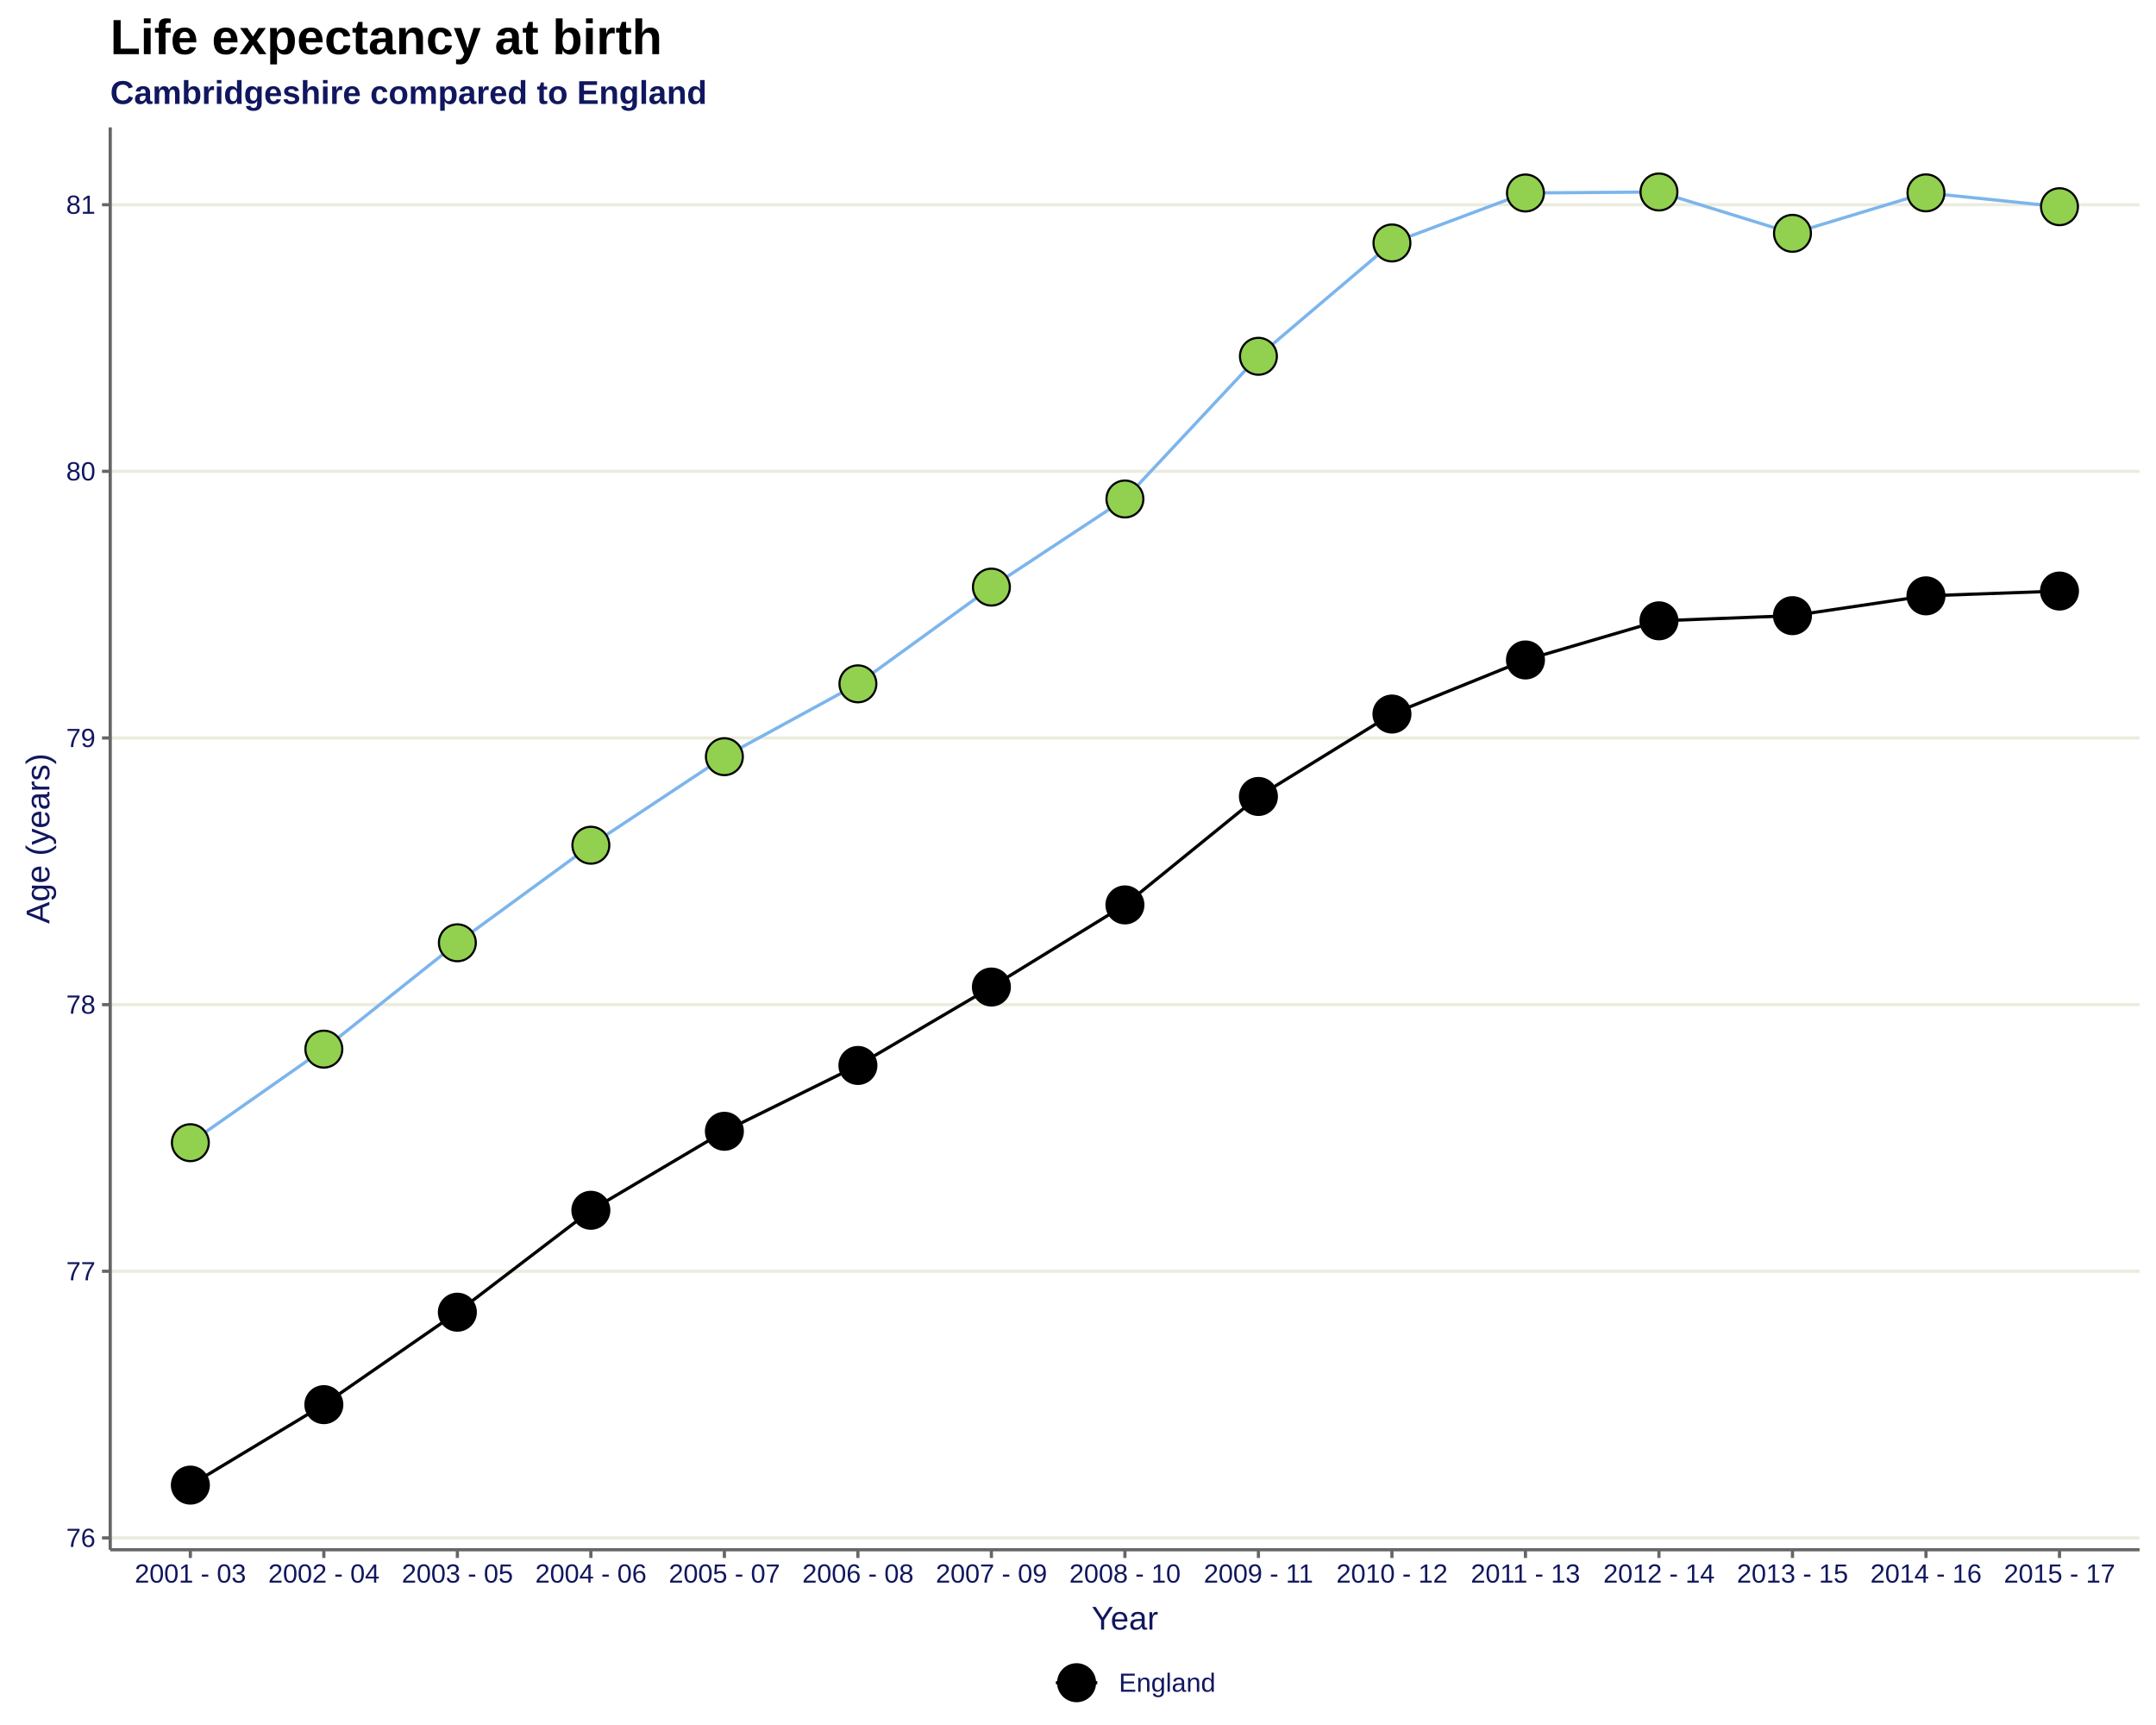
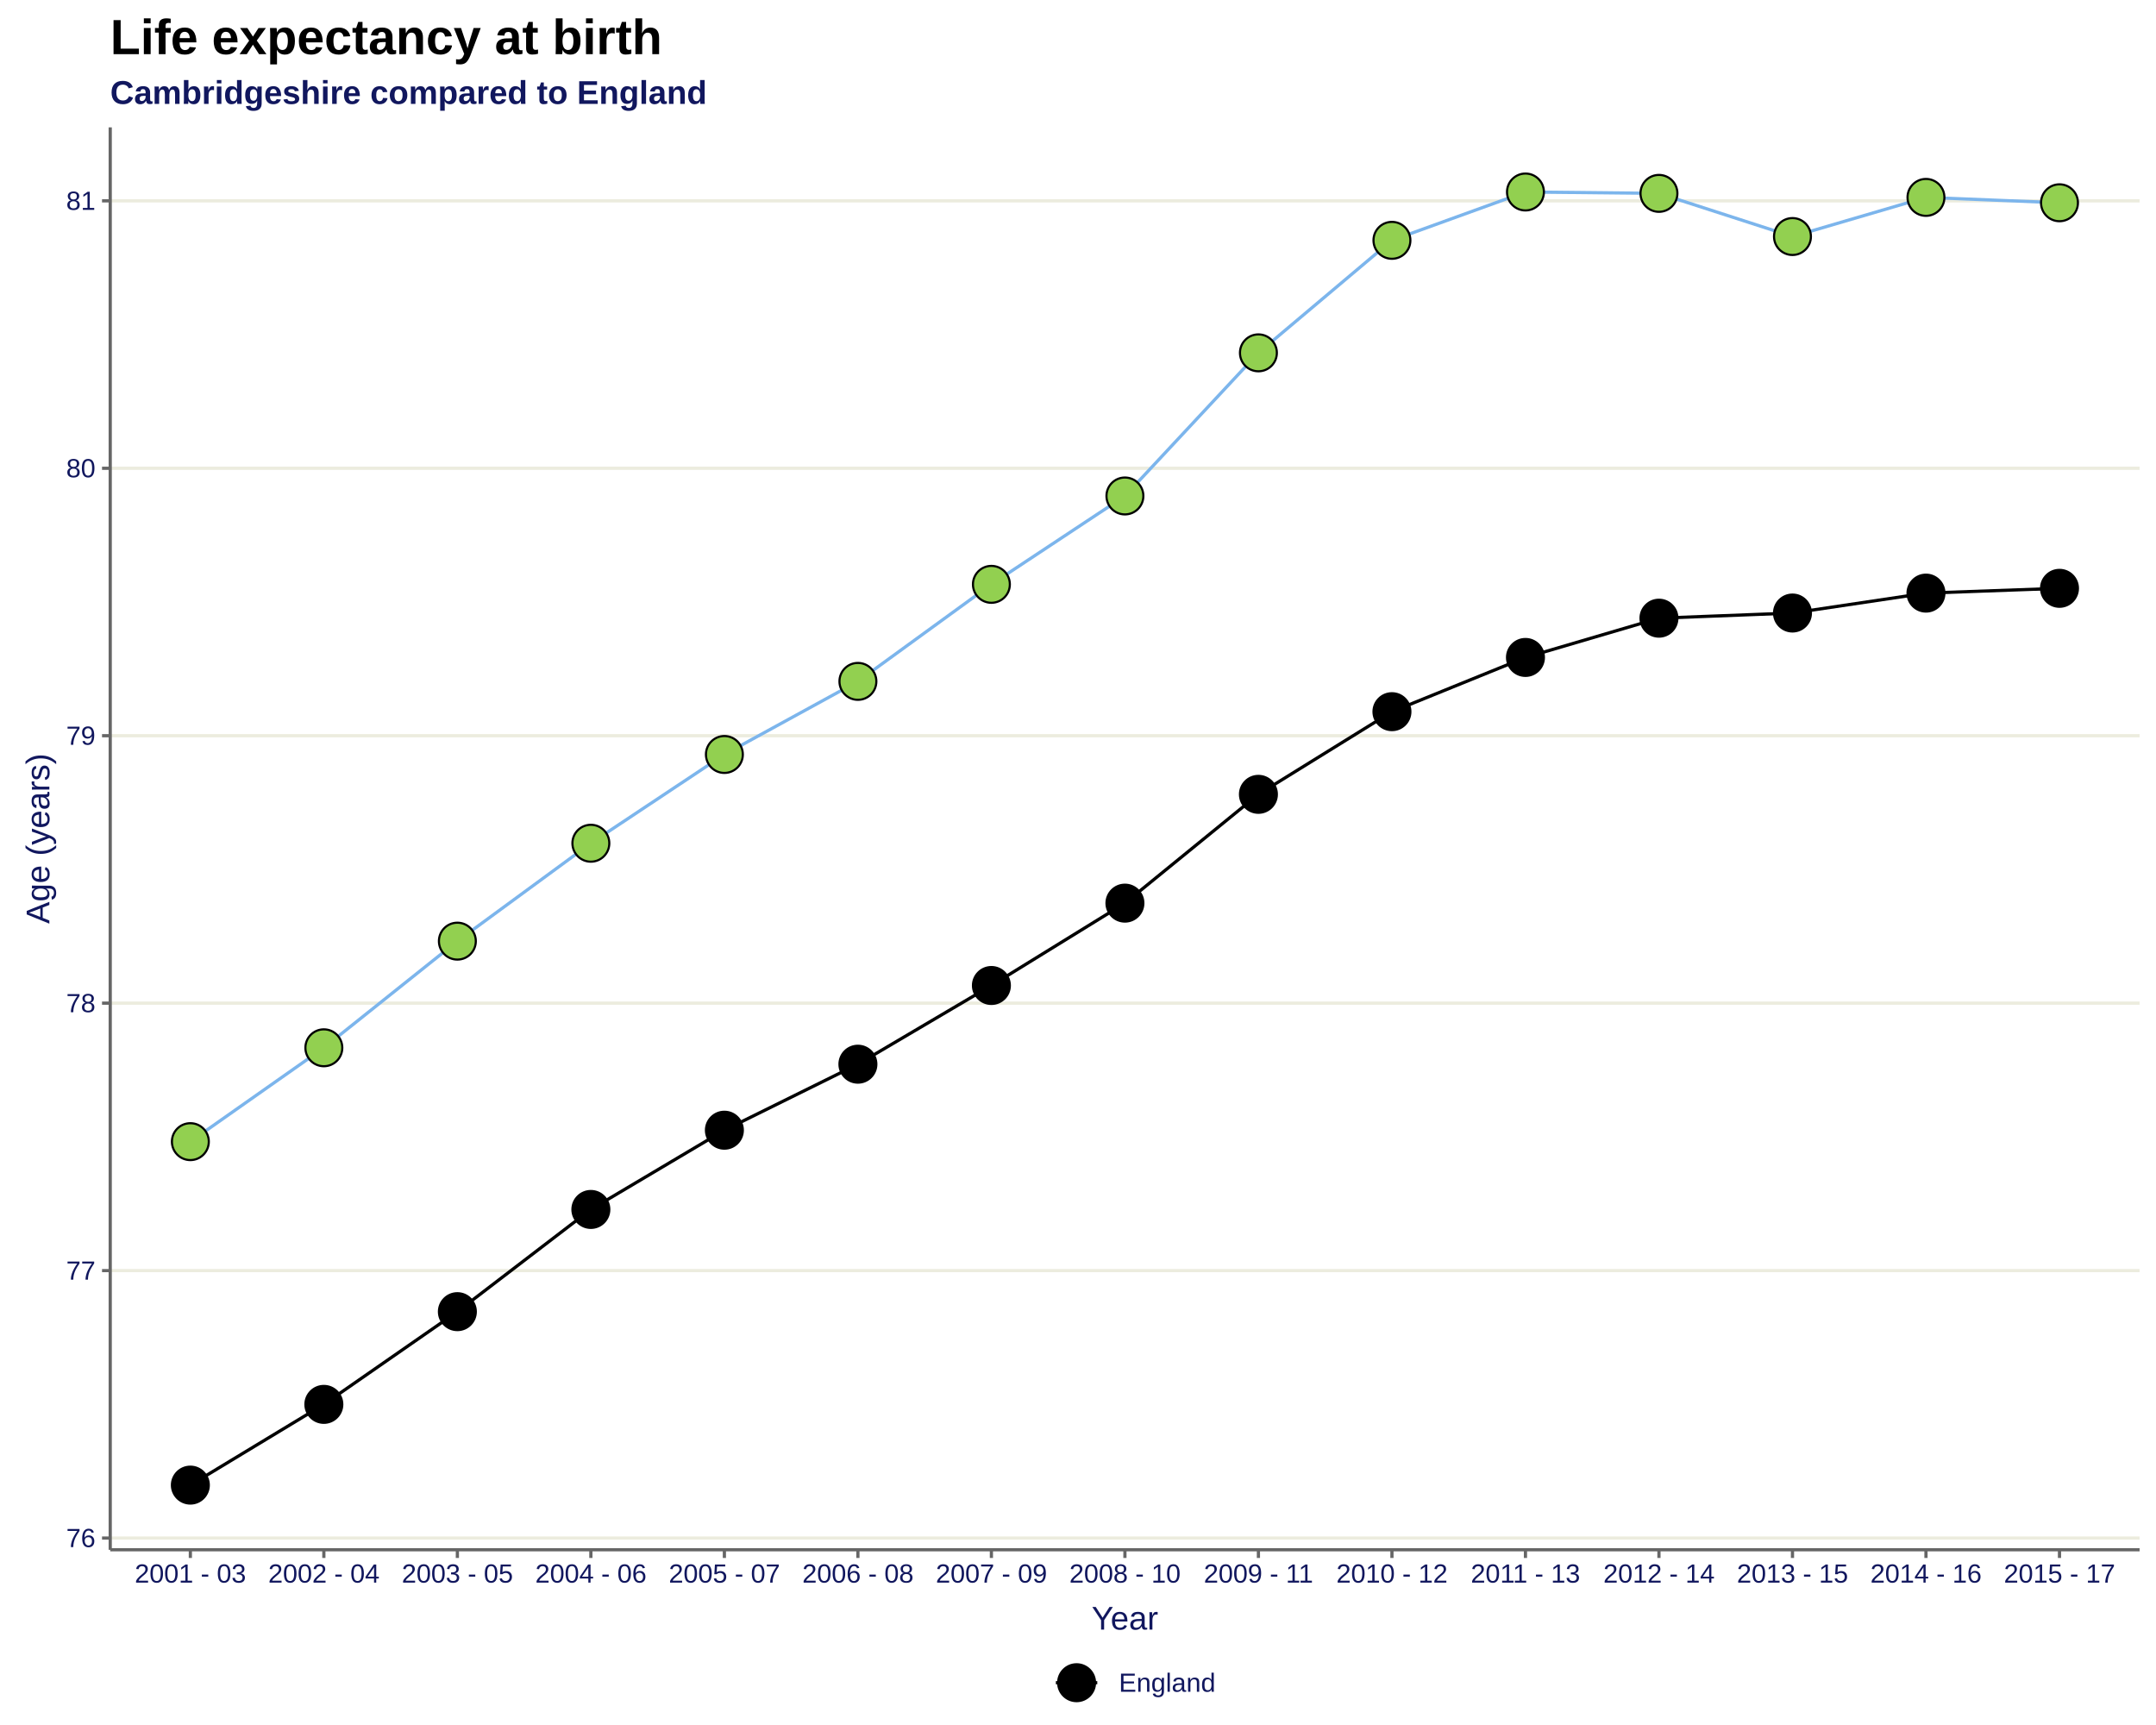
<svg xmlns="http://www.w3.org/2000/svg" viewBox="0 0 720.00 576.00">
  <defs>
    <style type="text/css">
    line, polyline, polygon, path, rect, circle {
      fill: none;
      stroke: #000000;
      stroke-linecap: round;
      stroke-linejoin: round;
      stroke-miterlimit: 10.00;
    }
  </style>
  </defs>
  <rect width="100%" height="100%" style="stroke: none; fill: #FFFFFF;" />
  <defs>
    <clipPath id="cpMzYuODF8NzE0LjUyfDUxNy40OXw0Mi41Mg==">
      <rect x="36.81" y="42.52" width="677.71" height="474.97" />
    </clipPath>
  </defs>
-   <polyline points="36.81,513.52 714.52,513.52 " style="stroke-width: 1.07; stroke: #ECECDE; stroke-linecap: butt;" clip-path="url(#cpMzYuODF8NzE0LjUyfDUxNy40OXw0Mi41Mg==)" />
-   <polyline points="36.81,424.49 714.52,424.49 " style="stroke-width: 1.07; stroke: #ECECDE; stroke-linecap: butt;" clip-path="url(#cpMzYuODF8NzE0LjUyfDUxNy40OXw0Mi41Mg==)" />
-   <polyline points="36.81,335.46 714.52,335.46 " style="stroke-width: 1.07; stroke: #ECECDE; stroke-linecap: butt;" clip-path="url(#cpMzYuODF8NzE0LjUyfDUxNy40OXw0Mi41Mg==)" />
-   <polyline points="36.81,246.42 714.52,246.42 " style="stroke-width: 1.07; stroke: #ECECDE; stroke-linecap: butt;" clip-path="url(#cpMzYuODF8NzE0LjUyfDUxNy40OXw0Mi41Mg==)" />
-   <polyline points="36.81,157.39 714.52,157.39 " style="stroke-width: 1.07; stroke: #ECECDE; stroke-linecap: butt;" clip-path="url(#cpMzYuODF8NzE0LjUyfDUxNy40OXw0Mi41Mg==)" />
-   <polyline points="36.81,68.36 714.52,68.36 " style="stroke-width: 1.07; stroke: #ECECDE; stroke-linecap: butt;" clip-path="url(#cpMzYuODF8NzE0LjUyfDUxNy40OXw0Mi41Mg==)" />
-   <polyline points="63.57,495.90 108.15,469.03 152.74,438.16 197.32,404.13 241.91,377.75 286.50,355.77 331.08,329.58 375.67,302.16 420.25,265.95 464.84,238.43 509.43,220.37 554.01,207.30 598.60,205.58 643.18,198.96 687.77,197.36 " style="stroke-width: 1.07; stroke-linecap: butt;" clip-path="url(#cpMzYuODF8NzE0LjUyfDUxNy40OXw0Mi41Mg==)" />
+   <polyline points="36.81,513.57 714.52,513.57 " style="stroke-width: 1.07; stroke: #ECECDE; stroke-linecap: butt;" clip-path="url(#cpMzYuODF8NzE0LjUyfDUxNy40OXw0Mi41Mg==)" />
+   <polyline points="36.81,424.27 714.52,424.27 " style="stroke-width: 1.07; stroke: #ECECDE; stroke-linecap: butt;" clip-path="url(#cpMzYuODF8NzE0LjUyfDUxNy40OXw0Mi41Mg==)" />
+   <polyline points="36.81,334.97 714.52,334.97 " style="stroke-width: 1.07; stroke: #ECECDE; stroke-linecap: butt;" clip-path="url(#cpMzYuODF8NzE0LjUyfDUxNy40OXw0Mi41Mg==)" />
+   <polyline points="36.81,245.66 714.52,245.66 " style="stroke-width: 1.07; stroke: #ECECDE; stroke-linecap: butt;" clip-path="url(#cpMzYuODF8NzE0LjUyfDUxNy40OXw0Mi41Mg==)" />
+   <polyline points="36.81,156.36 714.52,156.36 " style="stroke-width: 1.07; stroke: #ECECDE; stroke-linecap: butt;" clip-path="url(#cpMzYuODF8NzE0LjUyfDUxNy40OXw0Mi41Mg==)" />
+   <polyline points="36.81,67.06 714.52,67.06 " style="stroke-width: 1.07; stroke: #ECECDE; stroke-linecap: butt;" clip-path="url(#cpMzYuODF8NzE0LjUyfDUxNy40OXw0Mi41Mg==)" />
+   <polyline points="63.57,495.90 108.15,468.94 152.74,437.98 197.32,403.85 241.91,377.39 286.50,355.35 331.08,329.07 375.67,301.57 420.25,265.24 464.84,237.64 509.43,219.53 554.01,206.42 598.60,204.70 643.18,198.05 687.77,196.45 " style="stroke-width: 1.07; stroke-linecap: butt;" clip-path="url(#cpMzYuODF8NzE0LjUyfDUxNy40OXw0Mi41Mg==)" />
  <circle cx="63.57" cy="495.90" r="4.62pt" style="stroke-width: 0.71; fill: #000000;" clip-path="url(#cpMzYuODF8NzE0LjUyfDUxNy40OXw0Mi41Mg==)" />
-   <circle cx="108.15" cy="469.03" r="4.62pt" style="stroke-width: 0.71; fill: #000000;" clip-path="url(#cpMzYuODF8NzE0LjUyfDUxNy40OXw0Mi41Mg==)" />
-   <circle cx="152.74" cy="438.16" r="4.62pt" style="stroke-width: 0.71; fill: #000000;" clip-path="url(#cpMzYuODF8NzE0LjUyfDUxNy40OXw0Mi41Mg==)" />
-   <circle cx="197.32" cy="404.13" r="4.62pt" style="stroke-width: 0.71; fill: #000000;" clip-path="url(#cpMzYuODF8NzE0LjUyfDUxNy40OXw0Mi41Mg==)" />
-   <circle cx="241.91" cy="377.75" r="4.62pt" style="stroke-width: 0.71; fill: #000000;" clip-path="url(#cpMzYuODF8NzE0LjUyfDUxNy40OXw0Mi41Mg==)" />
-   <circle cx="286.50" cy="355.77" r="4.62pt" style="stroke-width: 0.71; fill: #000000;" clip-path="url(#cpMzYuODF8NzE0LjUyfDUxNy40OXw0Mi41Mg==)" />
-   <circle cx="331.08" cy="329.58" r="4.62pt" style="stroke-width: 0.71; fill: #000000;" clip-path="url(#cpMzYuODF8NzE0LjUyfDUxNy40OXw0Mi41Mg==)" />
-   <circle cx="375.67" cy="302.16" r="4.62pt" style="stroke-width: 0.71; fill: #000000;" clip-path="url(#cpMzYuODF8NzE0LjUyfDUxNy40OXw0Mi41Mg==)" />
-   <circle cx="420.25" cy="265.95" r="4.62pt" style="stroke-width: 0.71; fill: #000000;" clip-path="url(#cpMzYuODF8NzE0LjUyfDUxNy40OXw0Mi41Mg==)" />
-   <circle cx="464.84" cy="238.43" r="4.62pt" style="stroke-width: 0.71; fill: #000000;" clip-path="url(#cpMzYuODF8NzE0LjUyfDUxNy40OXw0Mi41Mg==)" />
-   <circle cx="509.43" cy="220.37" r="4.62pt" style="stroke-width: 0.71; fill: #000000;" clip-path="url(#cpMzYuODF8NzE0LjUyfDUxNy40OXw0Mi41Mg==)" />
-   <circle cx="554.01" cy="207.30" r="4.62pt" style="stroke-width: 0.71; fill: #000000;" clip-path="url(#cpMzYuODF8NzE0LjUyfDUxNy40OXw0Mi41Mg==)" />
-   <circle cx="598.60" cy="205.58" r="4.62pt" style="stroke-width: 0.71; fill: #000000;" clip-path="url(#cpMzYuODF8NzE0LjUyfDUxNy40OXw0Mi41Mg==)" />
-   <circle cx="643.18" cy="198.96" r="4.62pt" style="stroke-width: 0.71; fill: #000000;" clip-path="url(#cpMzYuODF8NzE0LjUyfDUxNy40OXw0Mi41Mg==)" />
-   <circle cx="687.77" cy="197.36" r="4.62pt" style="stroke-width: 0.71; fill: #000000;" clip-path="url(#cpMzYuODF8NzE0LjUyfDUxNy40OXw0Mi41Mg==)" />
-   <polyline points="63.57,381.56 108.15,350.32 152.74,314.81 197.32,282.23 241.91,252.67 286.50,228.34 331.08,196.04 375.67,166.62 420.25,118.97 464.84,81.13 509.43,64.44 554.01,64.11 598.60,77.91 643.18,64.40 687.77,69.02 " style="stroke-width: 1.07; stroke: #7CB5EC; stroke-linecap: butt;" clip-path="url(#cpMzYuODF8NzE0LjUyfDUxNy40OXw0Mi41Mg==)" />
-   <circle cx="63.57" cy="381.56" r="4.62pt" style="stroke-width: 0.71; fill: #92D050;" clip-path="url(#cpMzYuODF8NzE0LjUyfDUxNy40OXw0Mi41Mg==)" />
-   <circle cx="108.15" cy="350.32" r="4.62pt" style="stroke-width: 0.71; fill: #92D050;" clip-path="url(#cpMzYuODF8NzE0LjUyfDUxNy40OXw0Mi41Mg==)" />
-   <circle cx="152.74" cy="314.81" r="4.62pt" style="stroke-width: 0.71; fill: #92D050;" clip-path="url(#cpMzYuODF8NzE0LjUyfDUxNy40OXw0Mi41Mg==)" />
-   <circle cx="197.32" cy="282.23" r="4.62pt" style="stroke-width: 0.71; fill: #92D050;" clip-path="url(#cpMzYuODF8NzE0LjUyfDUxNy40OXw0Mi41Mg==)" />
-   <circle cx="241.91" cy="252.67" r="4.62pt" style="stroke-width: 0.71; fill: #92D050;" clip-path="url(#cpMzYuODF8NzE0LjUyfDUxNy40OXw0Mi41Mg==)" />
-   <circle cx="286.50" cy="228.34" r="4.62pt" style="stroke-width: 0.71; fill: #92D050;" clip-path="url(#cpMzYuODF8NzE0LjUyfDUxNy40OXw0Mi41Mg==)" />
-   <circle cx="331.08" cy="196.04" r="4.62pt" style="stroke-width: 0.71; fill: #92D050;" clip-path="url(#cpMzYuODF8NzE0LjUyfDUxNy40OXw0Mi41Mg==)" />
-   <circle cx="375.67" cy="166.62" r="4.62pt" style="stroke-width: 0.71; fill: #92D050;" clip-path="url(#cpMzYuODF8NzE0LjUyfDUxNy40OXw0Mi41Mg==)" />
-   <circle cx="420.25" cy="118.97" r="4.62pt" style="stroke-width: 0.71; fill: #92D050;" clip-path="url(#cpMzYuODF8NzE0LjUyfDUxNy40OXw0Mi41Mg==)" />
-   <circle cx="464.84" cy="81.13" r="4.62pt" style="stroke-width: 0.71; fill: #92D050;" clip-path="url(#cpMzYuODF8NzE0LjUyfDUxNy40OXw0Mi41Mg==)" />
-   <circle cx="509.43" cy="64.44" r="4.62pt" style="stroke-width: 0.71; fill: #92D050;" clip-path="url(#cpMzYuODF8NzE0LjUyfDUxNy40OXw0Mi41Mg==)" />
-   <circle cx="554.01" cy="64.11" r="4.62pt" style="stroke-width: 0.71; fill: #92D050;" clip-path="url(#cpMzYuODF8NzE0LjUyfDUxNy40OXw0Mi41Mg==)" />
-   <circle cx="598.60" cy="77.91" r="4.62pt" style="stroke-width: 0.71; fill: #92D050;" clip-path="url(#cpMzYuODF8NzE0LjUyfDUxNy40OXw0Mi41Mg==)" />
-   <circle cx="643.18" cy="64.40" r="4.62pt" style="stroke-width: 0.71; fill: #92D050;" clip-path="url(#cpMzYuODF8NzE0LjUyfDUxNy40OXw0Mi41Mg==)" />
-   <circle cx="687.77" cy="69.02" r="4.62pt" style="stroke-width: 0.71; fill: #92D050;" clip-path="url(#cpMzYuODF8NzE0LjUyfDUxNy40OXw0Mi41Mg==)" />
+   <circle cx="108.15" cy="468.94" r="4.62pt" style="stroke-width: 0.71; fill: #000000;" clip-path="url(#cpMzYuODF8NzE0LjUyfDUxNy40OXw0Mi41Mg==)" />
+   <circle cx="152.74" cy="437.98" r="4.62pt" style="stroke-width: 0.71; fill: #000000;" clip-path="url(#cpMzYuODF8NzE0LjUyfDUxNy40OXw0Mi41Mg==)" />
+   <circle cx="197.32" cy="403.85" r="4.62pt" style="stroke-width: 0.71; fill: #000000;" clip-path="url(#cpMzYuODF8NzE0LjUyfDUxNy40OXw0Mi41Mg==)" />
+   <circle cx="241.91" cy="377.39" r="4.62pt" style="stroke-width: 0.71; fill: #000000;" clip-path="url(#cpMzYuODF8NzE0LjUyfDUxNy40OXw0Mi41Mg==)" />
+   <circle cx="286.50" cy="355.35" r="4.62pt" style="stroke-width: 0.71; fill: #000000;" clip-path="url(#cpMzYuODF8NzE0LjUyfDUxNy40OXw0Mi41Mg==)" />
+   <circle cx="331.08" cy="329.07" r="4.62pt" style="stroke-width: 0.71; fill: #000000;" clip-path="url(#cpMzYuODF8NzE0LjUyfDUxNy40OXw0Mi41Mg==)" />
+   <circle cx="375.67" cy="301.57" r="4.62pt" style="stroke-width: 0.71; fill: #000000;" clip-path="url(#cpMzYuODF8NzE0LjUyfDUxNy40OXw0Mi41Mg==)" />
+   <circle cx="420.25" cy="265.24" r="4.62pt" style="stroke-width: 0.71; fill: #000000;" clip-path="url(#cpMzYuODF8NzE0LjUyfDUxNy40OXw0Mi41Mg==)" />
+   <circle cx="464.84" cy="237.64" r="4.62pt" style="stroke-width: 0.71; fill: #000000;" clip-path="url(#cpMzYuODF8NzE0LjUyfDUxNy40OXw0Mi41Mg==)" />
+   <circle cx="509.43" cy="219.53" r="4.62pt" style="stroke-width: 0.71; fill: #000000;" clip-path="url(#cpMzYuODF8NzE0LjUyfDUxNy40OXw0Mi41Mg==)" />
+   <circle cx="554.01" cy="206.42" r="4.62pt" style="stroke-width: 0.71; fill: #000000;" clip-path="url(#cpMzYuODF8NzE0LjUyfDUxNy40OXw0Mi41Mg==)" />
+   <circle cx="598.60" cy="204.70" r="4.62pt" style="stroke-width: 0.71; fill: #000000;" clip-path="url(#cpMzYuODF8NzE0LjUyfDUxNy40OXw0Mi41Mg==)" />
+   <circle cx="643.18" cy="198.05" r="4.62pt" style="stroke-width: 0.71; fill: #000000;" clip-path="url(#cpMzYuODF8NzE0LjUyfDUxNy40OXw0Mi41Mg==)" />
+   <circle cx="687.77" cy="196.45" r="4.62pt" style="stroke-width: 0.71; fill: #000000;" clip-path="url(#cpMzYuODF8NzE0LjUyfDUxNy40OXw0Mi41Mg==)" />
+   <polyline points="63.57,381.21 108.15,349.87 152.74,314.26 197.32,281.57 241.91,251.93 286.50,227.52 331.08,195.12 375.67,165.61 420.25,117.82 464.84,80.25 509.43,64.11 554.01,64.57 598.60,78.98 643.18,65.91 687.77,67.71 " style="stroke-width: 1.07; stroke: #7CB5EC; stroke-linecap: butt;" clip-path="url(#cpMzYuODF8NzE0LjUyfDUxNy40OXw0Mi41Mg==)" />
+   <circle cx="63.57" cy="381.21" r="4.62pt" style="stroke-width: 0.71; fill: #92D050;" clip-path="url(#cpMzYuODF8NzE0LjUyfDUxNy40OXw0Mi41Mg==)" />
+   <circle cx="108.15" cy="349.87" r="4.62pt" style="stroke-width: 0.71; fill: #92D050;" clip-path="url(#cpMzYuODF8NzE0LjUyfDUxNy40OXw0Mi41Mg==)" />
+   <circle cx="152.74" cy="314.26" r="4.62pt" style="stroke-width: 0.71; fill: #92D050;" clip-path="url(#cpMzYuODF8NzE0LjUyfDUxNy40OXw0Mi41Mg==)" />
+   <circle cx="197.32" cy="281.57" r="4.62pt" style="stroke-width: 0.71; fill: #92D050;" clip-path="url(#cpMzYuODF8NzE0LjUyfDUxNy40OXw0Mi41Mg==)" />
+   <circle cx="241.91" cy="251.93" r="4.62pt" style="stroke-width: 0.71; fill: #92D050;" clip-path="url(#cpMzYuODF8NzE0LjUyfDUxNy40OXw0Mi41Mg==)" />
+   <circle cx="286.50" cy="227.52" r="4.62pt" style="stroke-width: 0.71; fill: #92D050;" clip-path="url(#cpMzYuODF8NzE0LjUyfDUxNy40OXw0Mi41Mg==)" />
+   <circle cx="331.08" cy="195.12" r="4.62pt" style="stroke-width: 0.71; fill: #92D050;" clip-path="url(#cpMzYuODF8NzE0LjUyfDUxNy40OXw0Mi41Mg==)" />
+   <circle cx="375.67" cy="165.61" r="4.62pt" style="stroke-width: 0.71; fill: #92D050;" clip-path="url(#cpMzYuODF8NzE0LjUyfDUxNy40OXw0Mi41Mg==)" />
+   <circle cx="420.25" cy="117.82" r="4.62pt" style="stroke-width: 0.71; fill: #92D050;" clip-path="url(#cpMzYuODF8NzE0LjUyfDUxNy40OXw0Mi41Mg==)" />
+   <circle cx="464.84" cy="80.25" r="4.62pt" style="stroke-width: 0.71; fill: #92D050;" clip-path="url(#cpMzYuODF8NzE0LjUyfDUxNy40OXw0Mi41Mg==)" />
+   <circle cx="509.43" cy="64.11" r="4.62pt" style="stroke-width: 0.71; fill: #92D050;" clip-path="url(#cpMzYuODF8NzE0LjUyfDUxNy40OXw0Mi41Mg==)" />
+   <circle cx="554.01" cy="64.57" r="4.62pt" style="stroke-width: 0.71; fill: #92D050;" clip-path="url(#cpMzYuODF8NzE0LjUyfDUxNy40OXw0Mi41Mg==)" />
+   <circle cx="598.60" cy="78.98" r="4.62pt" style="stroke-width: 0.71; fill: #92D050;" clip-path="url(#cpMzYuODF8NzE0LjUyfDUxNy40OXw0Mi41Mg==)" />
+   <circle cx="643.18" cy="65.91" r="4.62pt" style="stroke-width: 0.71; fill: #92D050;" clip-path="url(#cpMzYuODF8NzE0LjUyfDUxNy40OXw0Mi41Mg==)" />
+   <circle cx="687.77" cy="67.71" r="4.62pt" style="stroke-width: 0.71; fill: #92D050;" clip-path="url(#cpMzYuODF8NzE0LjUyfDUxNy40OXw0Mi41Mg==)" />
  <defs>
    <clipPath id="cpMC4wMHw3MjAuMDB8NTc2LjAwfDAuMDA=">
      <rect x="0.00" y="0.00" width="720.00" height="576.00" />
    </clipPath>
  </defs>
  <polyline points="36.81,517.49 36.81,42.52 " style="stroke-width: 1.07; stroke: #666666; stroke-linecap: butt;" clip-path="url(#cpMC4wMHw3MjAuMDB8NTc2LjAwfDAuMDA=)" />
  <g clip-path="url(#cpMC4wMHw3MjAuMDB8NTc2LjAwfDAuMDA=)">
-     <text x="22.10" y="516.54" style="font-size: 8.80px; fill: #11175E; font-family: Liberation Sans;" textLength="9.78px" lengthAdjust="spacingAndGlyphs">76</text>
+     <text x="22.10" y="516.59" style="font-size: 8.80px; fill: #11175E; font-family: Liberation Sans;" textLength="9.78px" lengthAdjust="spacingAndGlyphs">76</text>
  </g>
  <g clip-path="url(#cpMC4wMHw3MjAuMDB8NTc2LjAwfDAuMDA=)">
-     <text x="22.10" y="427.51" style="font-size: 8.80px; fill: #11175E; font-family: Liberation Sans;" textLength="9.78px" lengthAdjust="spacingAndGlyphs">77</text>
+     <text x="22.10" y="427.29" style="font-size: 8.80px; fill: #11175E; font-family: Liberation Sans;" textLength="9.78px" lengthAdjust="spacingAndGlyphs">77</text>
  </g>
  <g clip-path="url(#cpMC4wMHw3MjAuMDB8NTc2LjAwfDAuMDA=)">
-     <text x="22.10" y="338.48" style="font-size: 8.80px; fill: #11175E; font-family: Liberation Sans;" textLength="9.78px" lengthAdjust="spacingAndGlyphs">78</text>
+     <text x="22.10" y="337.99" style="font-size: 8.80px; fill: #11175E; font-family: Liberation Sans;" textLength="9.78px" lengthAdjust="spacingAndGlyphs">78</text>
  </g>
  <g clip-path="url(#cpMC4wMHw3MjAuMDB8NTc2LjAwfDAuMDA=)">
-     <text x="22.10" y="249.45" style="font-size: 8.80px; fill: #11175E; font-family: Liberation Sans;" textLength="9.78px" lengthAdjust="spacingAndGlyphs">79</text>
+     <text x="22.10" y="248.69" style="font-size: 8.80px; fill: #11175E; font-family: Liberation Sans;" textLength="9.78px" lengthAdjust="spacingAndGlyphs">79</text>
  </g>
  <g clip-path="url(#cpMC4wMHw3MjAuMDB8NTc2LjAwfDAuMDA=)">
-     <text x="22.10" y="160.42" style="font-size: 8.80px; fill: #11175E; font-family: Liberation Sans;" textLength="9.78px" lengthAdjust="spacingAndGlyphs">80</text>
+     <text x="22.10" y="159.38" style="font-size: 8.80px; fill: #11175E; font-family: Liberation Sans;" textLength="9.78px" lengthAdjust="spacingAndGlyphs">80</text>
  </g>
  <g clip-path="url(#cpMC4wMHw3MjAuMDB8NTc2LjAwfDAuMDA=)">
-     <text x="22.10" y="71.39" style="font-size: 8.80px; fill: #11175E; font-family: Liberation Sans;" textLength="9.78px" lengthAdjust="spacingAndGlyphs">81</text>
+     <text x="22.10" y="70.08" style="font-size: 8.80px; fill: #11175E; font-family: Liberation Sans;" textLength="9.78px" lengthAdjust="spacingAndGlyphs">81</text>
  </g>
-   <polyline points="34.07,513.52 36.81,513.52 " style="stroke-width: 1.07; stroke: #666666; stroke-linecap: butt;" clip-path="url(#cpMC4wMHw3MjAuMDB8NTc2LjAwfDAuMDA=)" />
-   <polyline points="34.07,424.49 36.81,424.49 " style="stroke-width: 1.07; stroke: #666666; stroke-linecap: butt;" clip-path="url(#cpMC4wMHw3MjAuMDB8NTc2LjAwfDAuMDA=)" />
-   <polyline points="34.07,335.46 36.81,335.46 " style="stroke-width: 1.07; stroke: #666666; stroke-linecap: butt;" clip-path="url(#cpMC4wMHw3MjAuMDB8NTc2LjAwfDAuMDA=)" />
-   <polyline points="34.07,246.42 36.81,246.42 " style="stroke-width: 1.07; stroke: #666666; stroke-linecap: butt;" clip-path="url(#cpMC4wMHw3MjAuMDB8NTc2LjAwfDAuMDA=)" />
-   <polyline points="34.07,157.39 36.81,157.39 " style="stroke-width: 1.07; stroke: #666666; stroke-linecap: butt;" clip-path="url(#cpMC4wMHw3MjAuMDB8NTc2LjAwfDAuMDA=)" />
-   <polyline points="34.07,68.36 36.81,68.36 " style="stroke-width: 1.07; stroke: #666666; stroke-linecap: butt;" clip-path="url(#cpMC4wMHw3MjAuMDB8NTc2LjAwfDAuMDA=)" />
+   <polyline points="34.07,513.57 36.81,513.57 " style="stroke-width: 1.07; stroke: #666666; stroke-linecap: butt;" clip-path="url(#cpMC4wMHw3MjAuMDB8NTc2LjAwfDAuMDA=)" />
+   <polyline points="34.07,424.27 36.81,424.27 " style="stroke-width: 1.07; stroke: #666666; stroke-linecap: butt;" clip-path="url(#cpMC4wMHw3MjAuMDB8NTc2LjAwfDAuMDA=)" />
+   <polyline points="34.07,334.97 36.81,334.97 " style="stroke-width: 1.07; stroke: #666666; stroke-linecap: butt;" clip-path="url(#cpMC4wMHw3MjAuMDB8NTc2LjAwfDAuMDA=)" />
+   <polyline points="34.07,245.66 36.81,245.66 " style="stroke-width: 1.07; stroke: #666666; stroke-linecap: butt;" clip-path="url(#cpMC4wMHw3MjAuMDB8NTc2LjAwfDAuMDA=)" />
+   <polyline points="34.07,156.36 36.81,156.36 " style="stroke-width: 1.07; stroke: #666666; stroke-linecap: butt;" clip-path="url(#cpMC4wMHw3MjAuMDB8NTc2LjAwfDAuMDA=)" />
+   <polyline points="34.07,67.06 36.81,67.06 " style="stroke-width: 1.07; stroke: #666666; stroke-linecap: butt;" clip-path="url(#cpMC4wMHw3MjAuMDB8NTc2LjAwfDAuMDA=)" />
  <polyline points="36.81,517.49 714.52,517.49 " style="stroke-width: 1.07; stroke: #666666; stroke-linecap: butt;" clip-path="url(#cpMC4wMHw3MjAuMDB8NTc2LjAwfDAuMDA=)" />
  <polyline points="63.57,520.23 63.57,517.49 " style="stroke-width: 1.07; stroke: #666666; stroke-linecap: butt;" clip-path="url(#cpMC4wMHw3MjAuMDB8NTc2LjAwfDAuMDA=)" />
  <polyline points="108.15,520.23 108.15,517.49 " style="stroke-width: 1.07; stroke: #666666; stroke-linecap: butt;" clip-path="url(#cpMC4wMHw3MjAuMDB8NTc2LjAwfDAuMDA=)" />
  <polyline points="152.74,520.23 152.74,517.49 " style="stroke-width: 1.07; stroke: #666666; stroke-linecap: butt;" clip-path="url(#cpMC4wMHw3MjAuMDB8NTc2LjAwfDAuMDA=)" />
  <polyline points="197.32,520.23 197.32,517.49 " style="stroke-width: 1.07; stroke: #666666; stroke-linecap: butt;" clip-path="url(#cpMC4wMHw3MjAuMDB8NTc2LjAwfDAuMDA=)" />
  <polyline points="241.91,520.23 241.91,517.49 " style="stroke-width: 1.07; stroke: #666666; stroke-linecap: butt;" clip-path="url(#cpMC4wMHw3MjAuMDB8NTc2LjAwfDAuMDA=)" />
  <polyline points="286.50,520.23 286.50,517.49 " style="stroke-width: 1.07; stroke: #666666; stroke-linecap: butt;" clip-path="url(#cpMC4wMHw3MjAuMDB8NTc2LjAwfDAuMDA=)" />
  <polyline points="331.08,520.23 331.08,517.49 " style="stroke-width: 1.07; stroke: #666666; stroke-linecap: butt;" clip-path="url(#cpMC4wMHw3MjAuMDB8NTc2LjAwfDAuMDA=)" />
  <polyline points="375.67,520.23 375.67,517.49 " style="stroke-width: 1.07; stroke: #666666; stroke-linecap: butt;" clip-path="url(#cpMC4wMHw3MjAuMDB8NTc2LjAwfDAuMDA=)" />
  <polyline points="420.25,520.23 420.25,517.49 " style="stroke-width: 1.07; stroke: #666666; stroke-linecap: butt;" clip-path="url(#cpMC4wMHw3MjAuMDB8NTc2LjAwfDAuMDA=)" />
  <polyline points="464.84,520.23 464.84,517.49 " style="stroke-width: 1.07; stroke: #666666; stroke-linecap: butt;" clip-path="url(#cpMC4wMHw3MjAuMDB8NTc2LjAwfDAuMDA=)" />
  <polyline points="509.43,520.23 509.43,517.49 " style="stroke-width: 1.07; stroke: #666666; stroke-linecap: butt;" clip-path="url(#cpMC4wMHw3MjAuMDB8NTc2LjAwfDAuMDA=)" />
  <polyline points="554.01,520.23 554.01,517.49 " style="stroke-width: 1.07; stroke: #666666; stroke-linecap: butt;" clip-path="url(#cpMC4wMHw3MjAuMDB8NTc2LjAwfDAuMDA=)" />
  <polyline points="598.60,520.23 598.60,517.49 " style="stroke-width: 1.07; stroke: #666666; stroke-linecap: butt;" clip-path="url(#cpMC4wMHw3MjAuMDB8NTc2LjAwfDAuMDA=)" />
  <polyline points="643.18,520.23 643.18,517.49 " style="stroke-width: 1.07; stroke: #666666; stroke-linecap: butt;" clip-path="url(#cpMC4wMHw3MjAuMDB8NTc2LjAwfDAuMDA=)" />
  <polyline points="687.77,520.23 687.77,517.49 " style="stroke-width: 1.07; stroke: #666666; stroke-linecap: butt;" clip-path="url(#cpMC4wMHw3MjAuMDB8NTc2LjAwfDAuMDA=)" />
  <g clip-path="url(#cpMC4wMHw3MjAuMDB8NTc2LjAwfDAuMDA=)">
    <text x="45.00" y="528.46" style="font-size: 8.80px; fill: #11175E; font-family: Liberation Sans;" textLength="37.14px" lengthAdjust="spacingAndGlyphs">2001 - 03</text>
  </g>
  <g clip-path="url(#cpMC4wMHw3MjAuMDB8NTc2LjAwfDAuMDA=)">
    <text x="89.58" y="528.46" style="font-size: 8.80px; fill: #11175E; font-family: Liberation Sans;" textLength="37.14px" lengthAdjust="spacingAndGlyphs">2002 - 04</text>
  </g>
  <g clip-path="url(#cpMC4wMHw3MjAuMDB8NTc2LjAwfDAuMDA=)">
    <text x="134.17" y="528.46" style="font-size: 8.80px; fill: #11175E; font-family: Liberation Sans;" textLength="37.14px" lengthAdjust="spacingAndGlyphs">2003 - 05</text>
  </g>
  <g clip-path="url(#cpMC4wMHw3MjAuMDB8NTc2LjAwfDAuMDA=)">
    <text x="178.75" y="528.46" style="font-size: 8.80px; fill: #11175E; font-family: Liberation Sans;" textLength="37.14px" lengthAdjust="spacingAndGlyphs">2004 - 06</text>
  </g>
  <g clip-path="url(#cpMC4wMHw3MjAuMDB8NTc2LjAwfDAuMDA=)">
    <text x="223.34" y="528.46" style="font-size: 8.80px; fill: #11175E; font-family: Liberation Sans;" textLength="37.14px" lengthAdjust="spacingAndGlyphs">2005 - 07</text>
  </g>
  <g clip-path="url(#cpMC4wMHw3MjAuMDB8NTc2LjAwfDAuMDA=)">
    <text x="267.93" y="528.46" style="font-size: 8.80px; fill: #11175E; font-family: Liberation Sans;" textLength="37.14px" lengthAdjust="spacingAndGlyphs">2006 - 08</text>
  </g>
  <g clip-path="url(#cpMC4wMHw3MjAuMDB8NTc2LjAwfDAuMDA=)">
    <text x="312.51" y="528.46" style="font-size: 8.80px; fill: #11175E; font-family: Liberation Sans;" textLength="37.14px" lengthAdjust="spacingAndGlyphs">2007 - 09</text>
  </g>
  <g clip-path="url(#cpMC4wMHw3MjAuMDB8NTc2LjAwfDAuMDA=)">
    <text x="357.10" y="528.46" style="font-size: 8.80px; fill: #11175E; font-family: Liberation Sans;" textLength="37.14px" lengthAdjust="spacingAndGlyphs">2008 - 10</text>
  </g>
  <g clip-path="url(#cpMC4wMHw3MjAuMDB8NTc2LjAwfDAuMDA=)">
    <text x="402.01" y="528.46" style="font-size: 8.80px; fill: #11175E; font-family: Liberation Sans;" textLength="36.48px" lengthAdjust="spacingAndGlyphs">2009 - 11</text>
  </g>
  <g clip-path="url(#cpMC4wMHw3MjAuMDB8NTc2LjAwfDAuMDA=)">
    <text x="446.27" y="528.46" style="font-size: 8.80px; fill: #11175E; font-family: Liberation Sans;" textLength="37.14px" lengthAdjust="spacingAndGlyphs">2010 - 12</text>
  </g>
  <g clip-path="url(#cpMC4wMHw3MjAuMDB8NTc2LjAwfDAuMDA=)">
    <text x="491.18" y="528.46" style="font-size: 8.80px; fill: #11175E; font-family: Liberation Sans;" textLength="36.48px" lengthAdjust="spacingAndGlyphs">2011 - 13</text>
  </g>
  <g clip-path="url(#cpMC4wMHw3MjAuMDB8NTc2LjAwfDAuMDA=)">
    <text x="535.44" y="528.46" style="font-size: 8.80px; fill: #11175E; font-family: Liberation Sans;" textLength="37.14px" lengthAdjust="spacingAndGlyphs">2012 - 14</text>
  </g>
  <g clip-path="url(#cpMC4wMHw3MjAuMDB8NTc2LjAwfDAuMDA=)">
    <text x="580.03" y="528.46" style="font-size: 8.80px; fill: #11175E; font-family: Liberation Sans;" textLength="37.14px" lengthAdjust="spacingAndGlyphs">2013 - 15</text>
  </g>
  <g clip-path="url(#cpMC4wMHw3MjAuMDB8NTc2LjAwfDAuMDA=)">
    <text x="624.61" y="528.46" style="font-size: 8.80px; fill: #11175E; font-family: Liberation Sans;" textLength="37.14px" lengthAdjust="spacingAndGlyphs">2014 - 16</text>
  </g>
  <g clip-path="url(#cpMC4wMHw3MjAuMDB8NTc2LjAwfDAuMDA=)">
    <text x="669.20" y="528.46" style="font-size: 8.80px; fill: #11175E; font-family: Liberation Sans;" textLength="37.14px" lengthAdjust="spacingAndGlyphs">2015 - 17</text>
  </g>
  <g clip-path="url(#cpMC4wMHw3MjAuMDB8NTc2LjAwfDAuMDA=)">
    <text x="364.55" y="544.14" style="font-size: 11.00px; fill: #11175E; font-family: Liberation Sans;" textLength="22.23px" lengthAdjust="spacingAndGlyphs">Year</text>
  </g>
  <g clip-path="url(#cpMC4wMHw3MjAuMDB8NTc2LjAwfDAuMDA=)">
    <text transform="translate(16.48,308.44) rotate(-90)" style="font-size: 11.00px; fill: #11175E; font-family: Liberation Sans;" textLength="56.88px" lengthAdjust="spacingAndGlyphs">Age (years)</text>
  </g>
  <rect x="345.41" y="553.24" width="60.52" height="17.28" style="stroke-width: 1.07; stroke: none; fill: #FFFFFF;" clip-path="url(#cpMC4wMHw3MjAuMDB8NTc2LjAwfDAuMDA=)" />
  <rect x="350.89" y="553.24" width="17.28" height="17.28" style="stroke-width: 1.07; stroke: #FFFFFF;" clip-path="url(#cpMC4wMHw3MjAuMDB8NTc2LjAwfDAuMDA=)" />
  <line x1="352.61" y1="561.88" x2="366.44" y2="561.88" style="stroke-width: 1.07; stroke-linecap: butt;" clip-path="url(#cpMC4wMHw3MjAuMDB8NTc2LjAwfDAuMDA=)" />
  <circle cx="359.53" cy="561.88" r="4.62pt" style="stroke-width: 0.71; fill: #000000;" clip-path="url(#cpMC4wMHw3MjAuMDB8NTc2LjAwfDAuMDA=)" />
  <g clip-path="url(#cpMC4wMHw3MjAuMDB8NTc2LjAwfDAuMDA=)">
    <text x="373.65" y="564.90" style="font-size: 8.80px; fill: #11175E; font-family: Liberation Sans;" textLength="32.28px" lengthAdjust="spacingAndGlyphs">England</text>
  </g>
  <g clip-path="url(#cpMC4wMHw3MjAuMDB8NTc2LjAwfDAuMDA=)">
    <text x="36.81" y="34.70" style="font-size: 11.00px; font-weight: bold; fill: #11175E; font-family: Liberation Sans;" textLength="199.34px" lengthAdjust="spacingAndGlyphs">Cambridgeshire compared to England</text>
  </g>
  <g clip-path="url(#cpMC4wMHw3MjAuMDB8NTc2LjAwfDAuMDA=)">
    <text x="36.81" y="18.08" style="font-size: 16.50px; font-weight: bold; font-family: Liberation Sans;" textLength="184.25px" lengthAdjust="spacingAndGlyphs">Life expectancy at birth</text>
  </g>
</svg>
